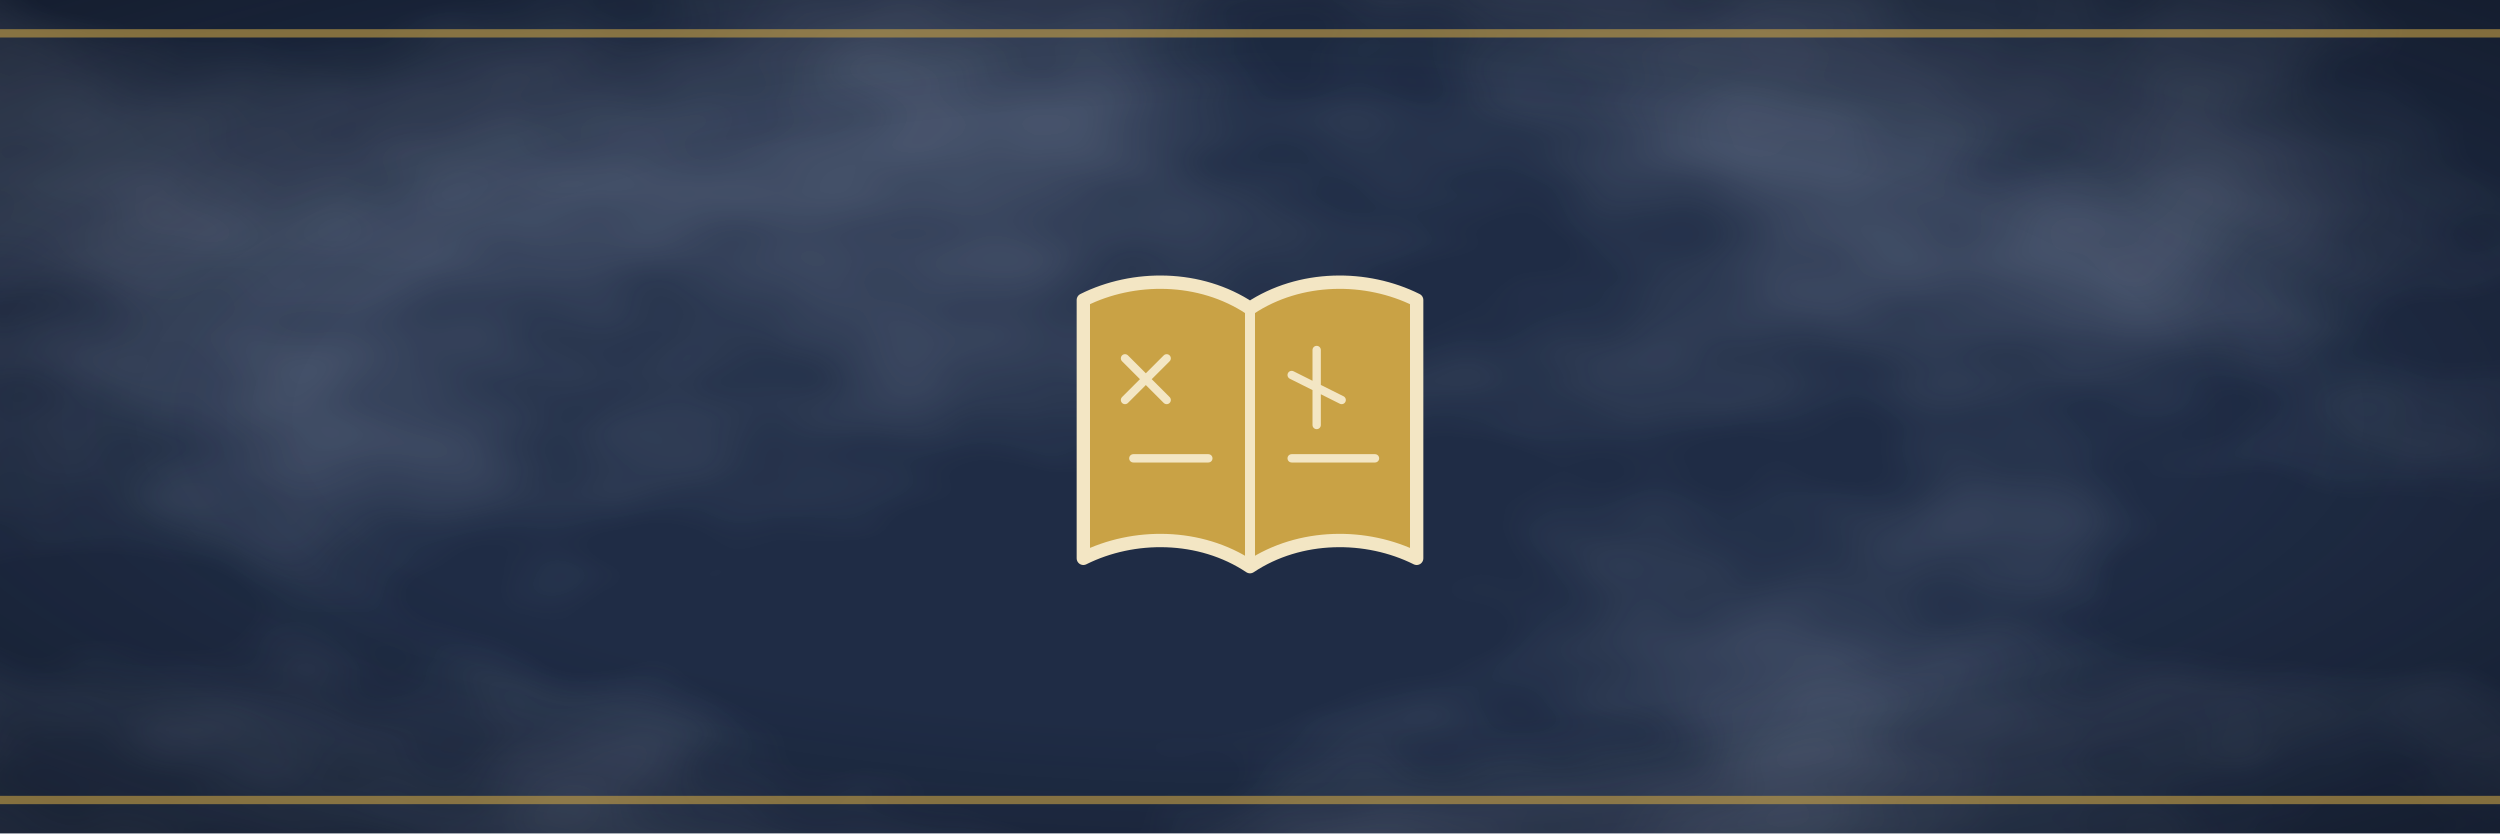
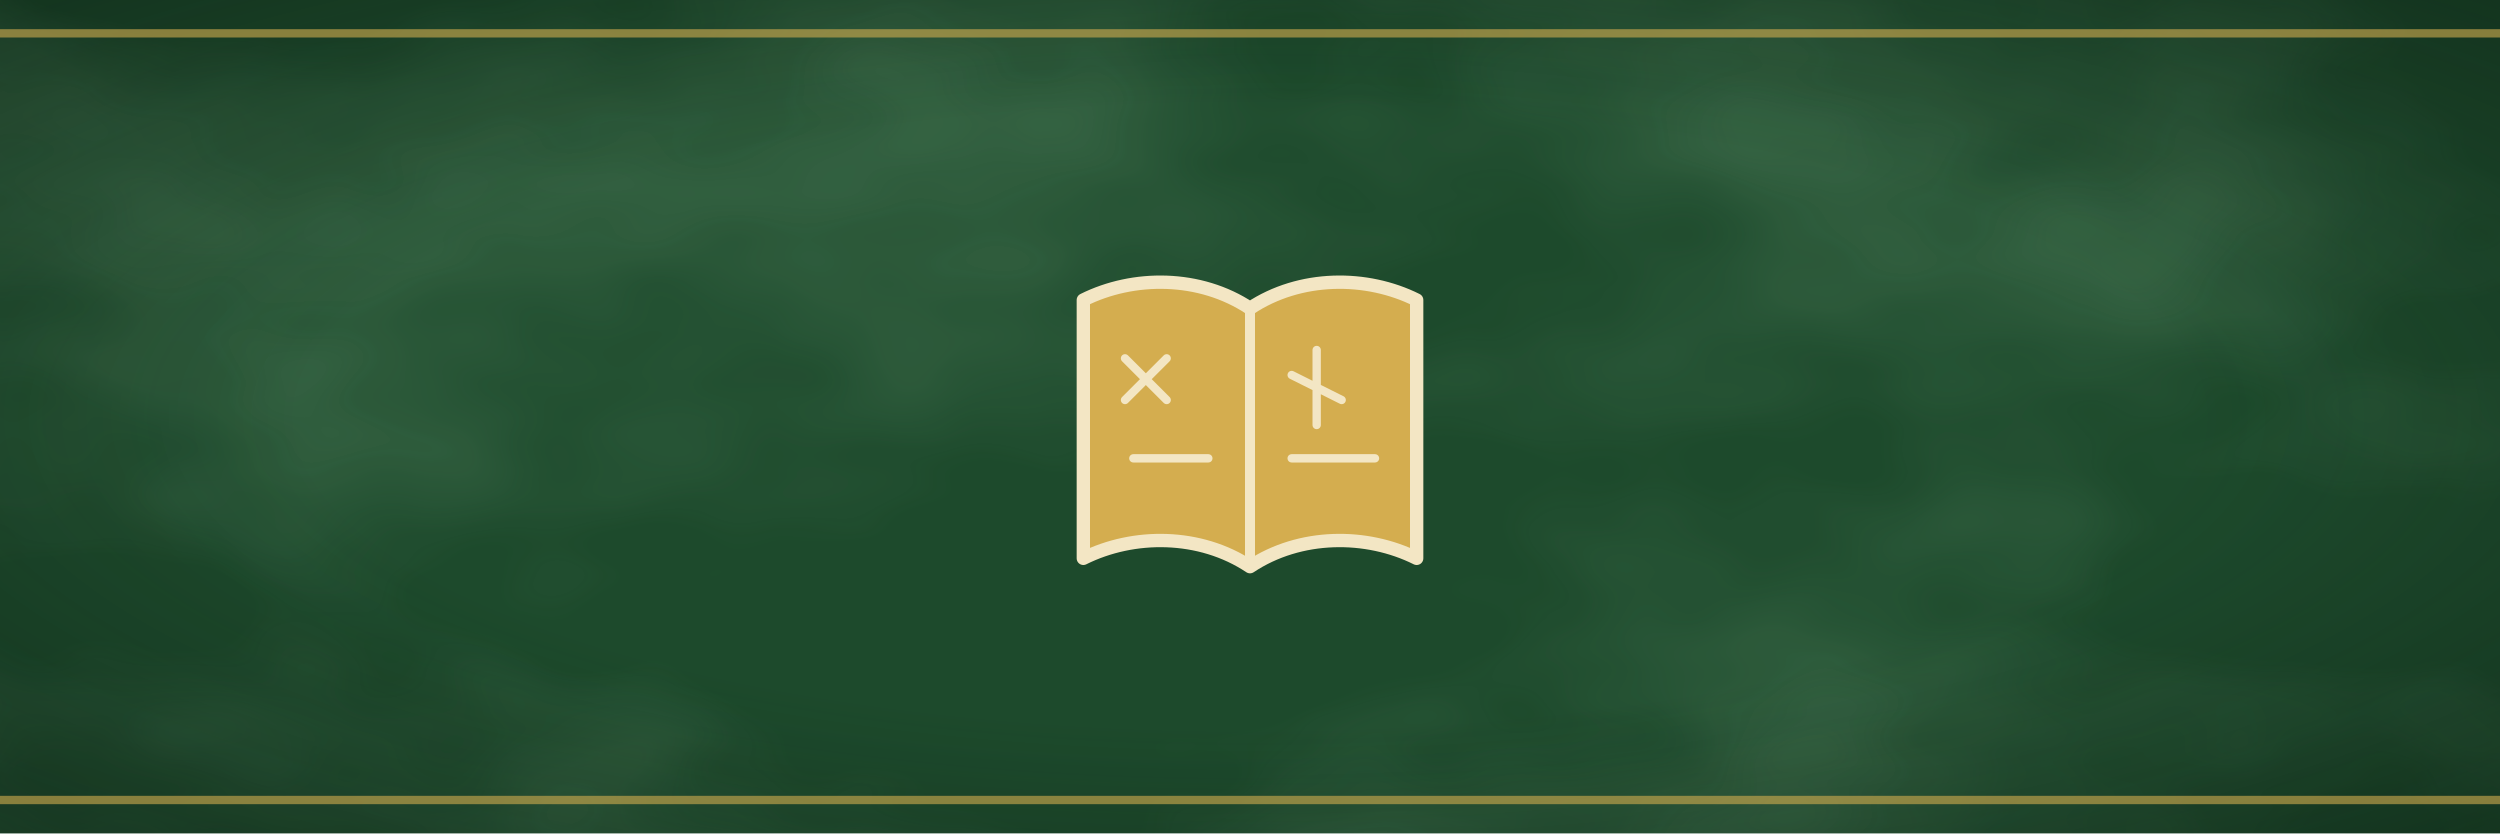
<svg xmlns="http://www.w3.org/2000/svg" viewBox="0 0 600 200" preserveAspectRatio="xMidYMid slice">
  <defs>
    <filter id="m" x="0" y="0" width="100%" height="100%">
      <feTurbulence type="fractalNoise" baseFrequency=".006 .011" numOctaves="4" seed="131" />
-       <feColorMatrix values="0 0 0 0 .55  0 0 0 0 .62  0 0 0 0 .78  0 0 0 1.25 -.5" />
+       <feColorMatrix values="0 0 0 0 .20  0 0 0 0 .42  0 0 0 0 .24  0 0 0 1.25 -.5" />
    </filter>
    <radialGradient id="v" cx=".5" cy=".5" r=".75">
-       <stop offset=".5" stop-color="#05080f" stop-opacity="0" />
-       <stop offset="1" stop-color="#05080f" stop-opacity=".45" />
+       <stop offset=".5" stop-color="#06140b" stop-opacity="0" />
+       <stop offset="1" stop-color="#06140b" stop-opacity=".45" />
    </radialGradient>
  </defs>
-   <rect width="600" height="200" fill="#1f2c45" />
+   <rect width="600" height="200" fill="#1d4a2c" />
  <rect width="600" height="200" filter="url(#m)" opacity=".55" />
  <rect width="600" height="200" fill="url(#v)" />
-   <path d="M0 8H600M0 192H600" stroke="#c9a245" stroke-width="2" opacity=".6" />
+   <path d="M0 8H600M0 192H600" stroke="#d4ad4f" stroke-width="2" opacity=".6" />
  <g transform="translate(250 50)">
-     <path d="M50 24C38 16 22 16 10 22V84C22 78 38 78 50 86C62 78 78 78 90 84V22C78 16 62 16 50 24Z" fill="#c9a245" stroke="#f3e6c4" stroke-width="3.2" stroke-linejoin="round" stroke-linecap="round" />
+     <path d="M50 24C38 16 22 16 10 22V84C22 78 38 78 50 86C62 78 78 78 90 84V22C78 16 62 16 50 24Z" fill="#d4ad4f" stroke="#f3e6c4" stroke-width="3.2" stroke-linejoin="round" stroke-linecap="round" />
    <path d="M50 24V86" fill="none" stroke="#f3e6c4" stroke-width="2.4" stroke-linejoin="round" stroke-linecap="round" />
    <path d="M20 36L30 46M20 46L30 36M22 60H40M66 34V52M60 40L72 46M60 60H80" fill="none" stroke="#f3e6c4" stroke-width="2" stroke-linejoin="round" stroke-linecap="round" />
  </g>
</svg>
